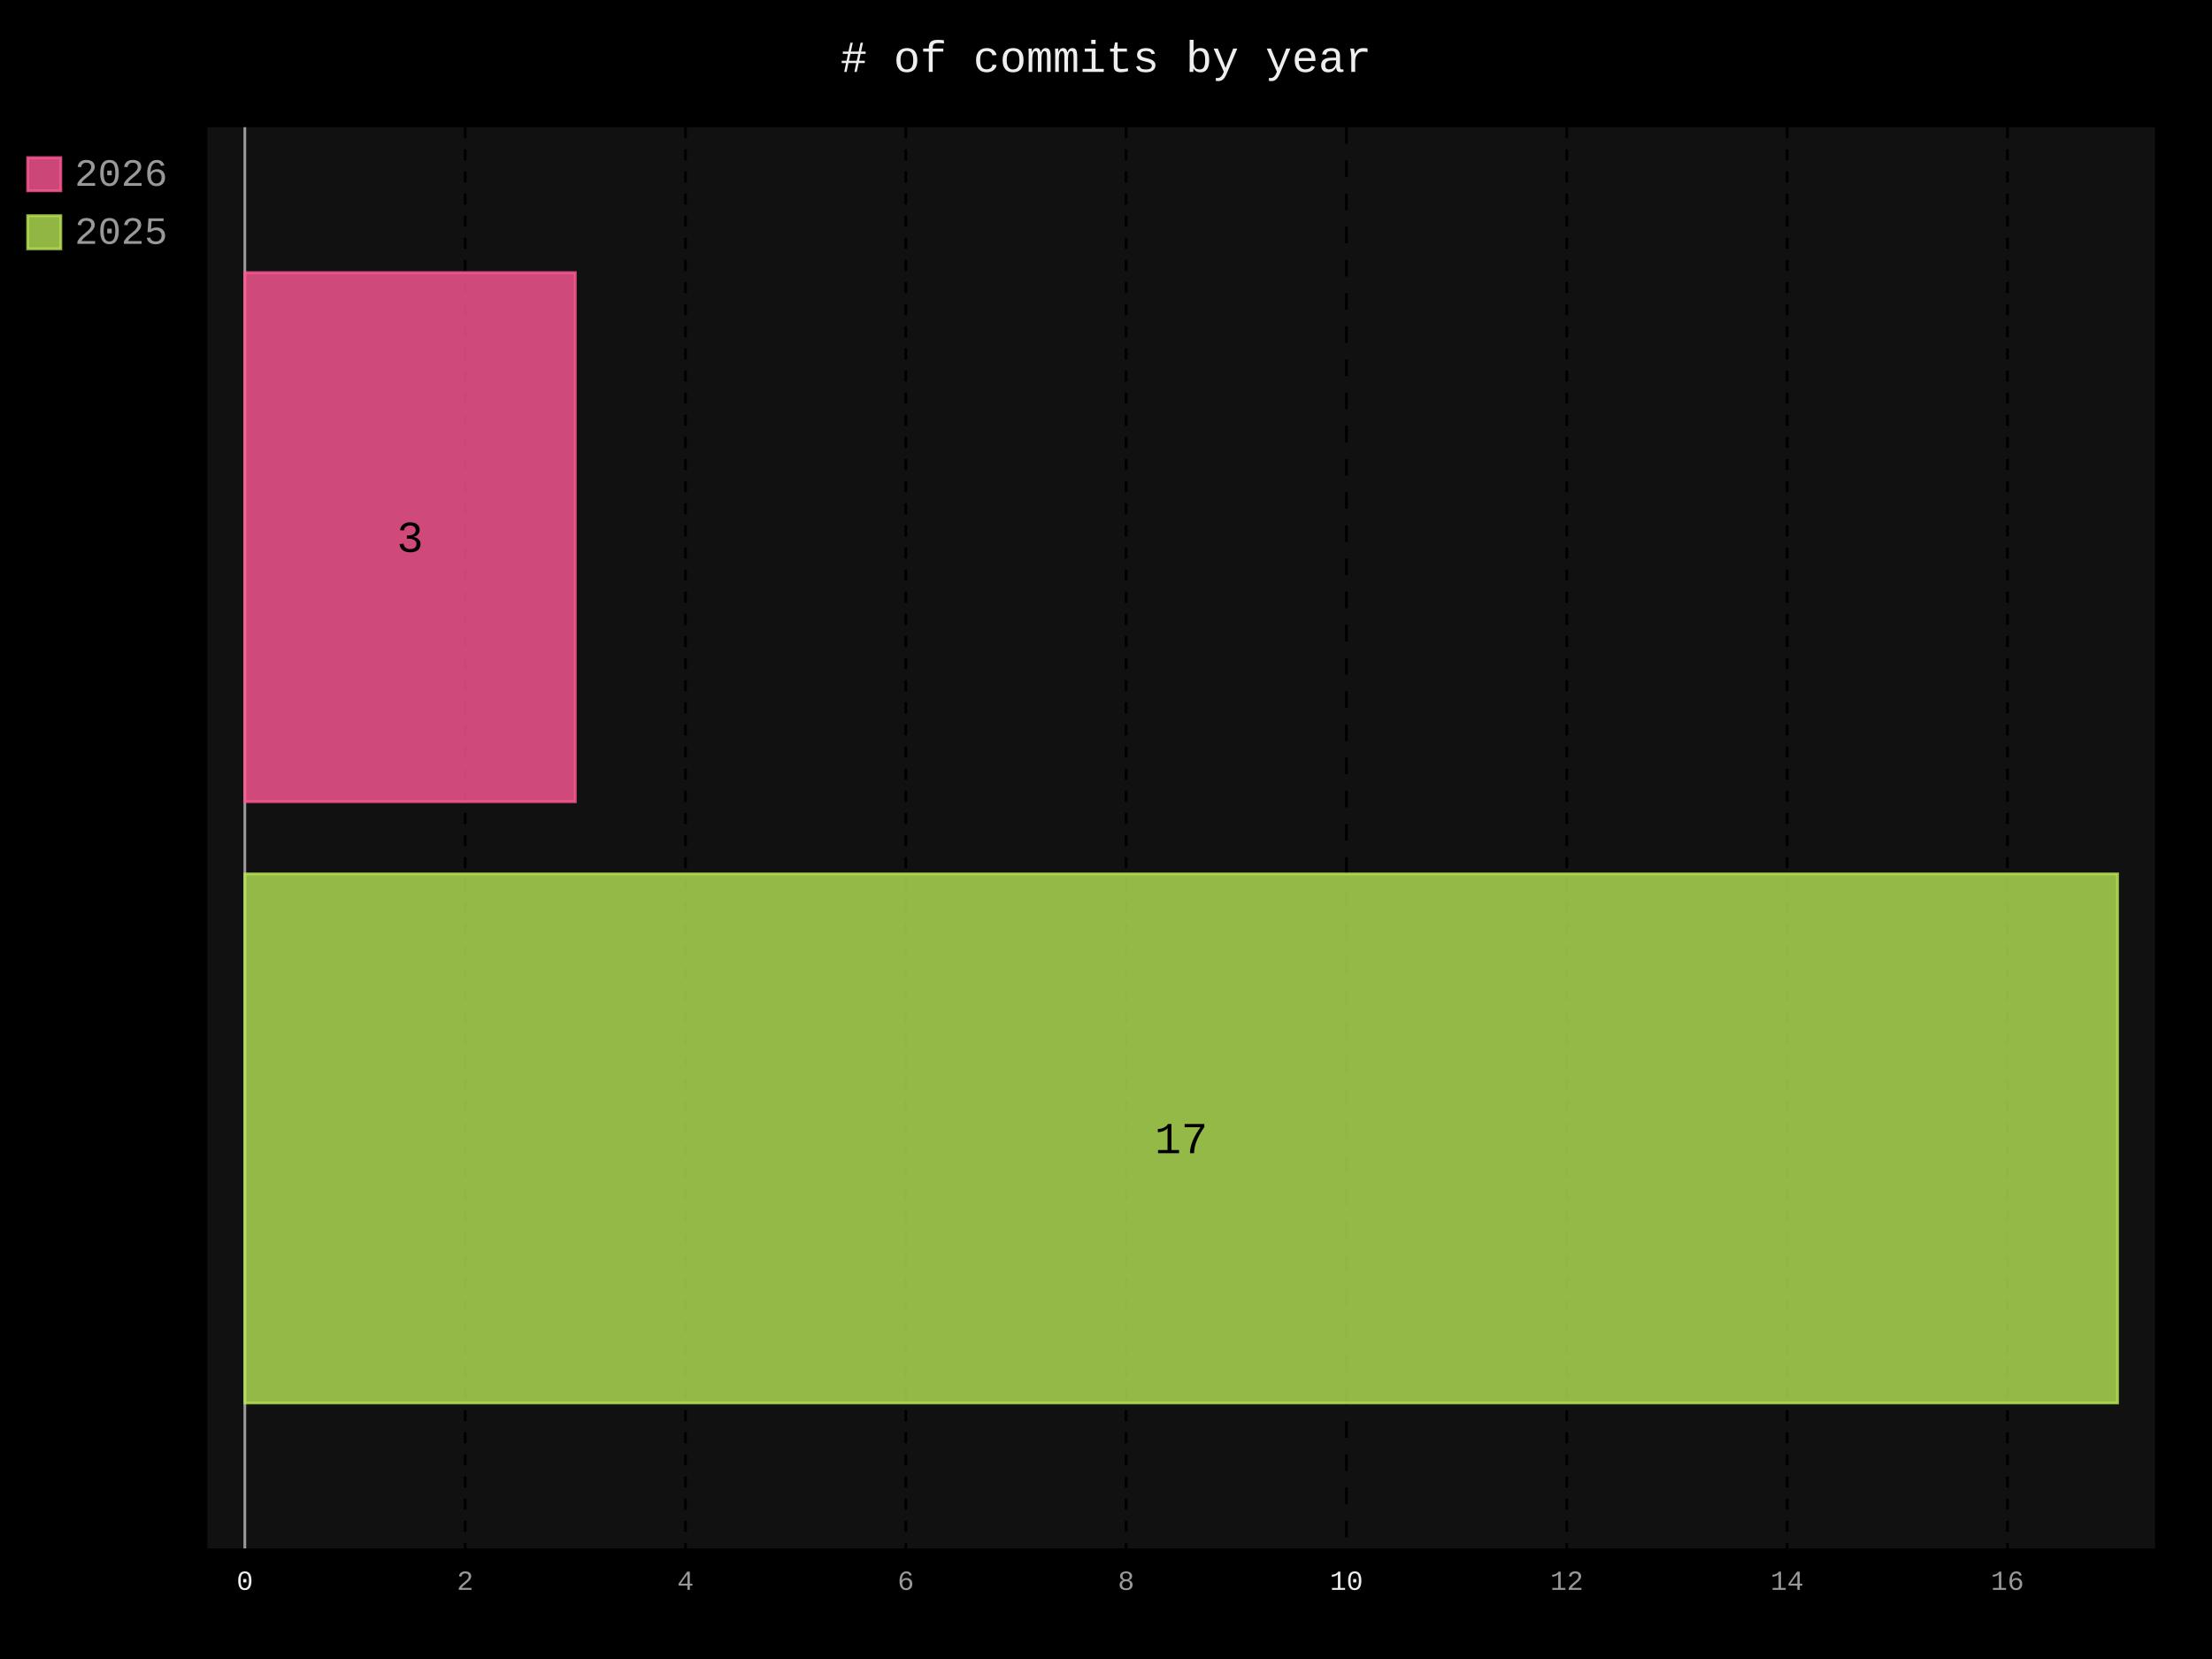
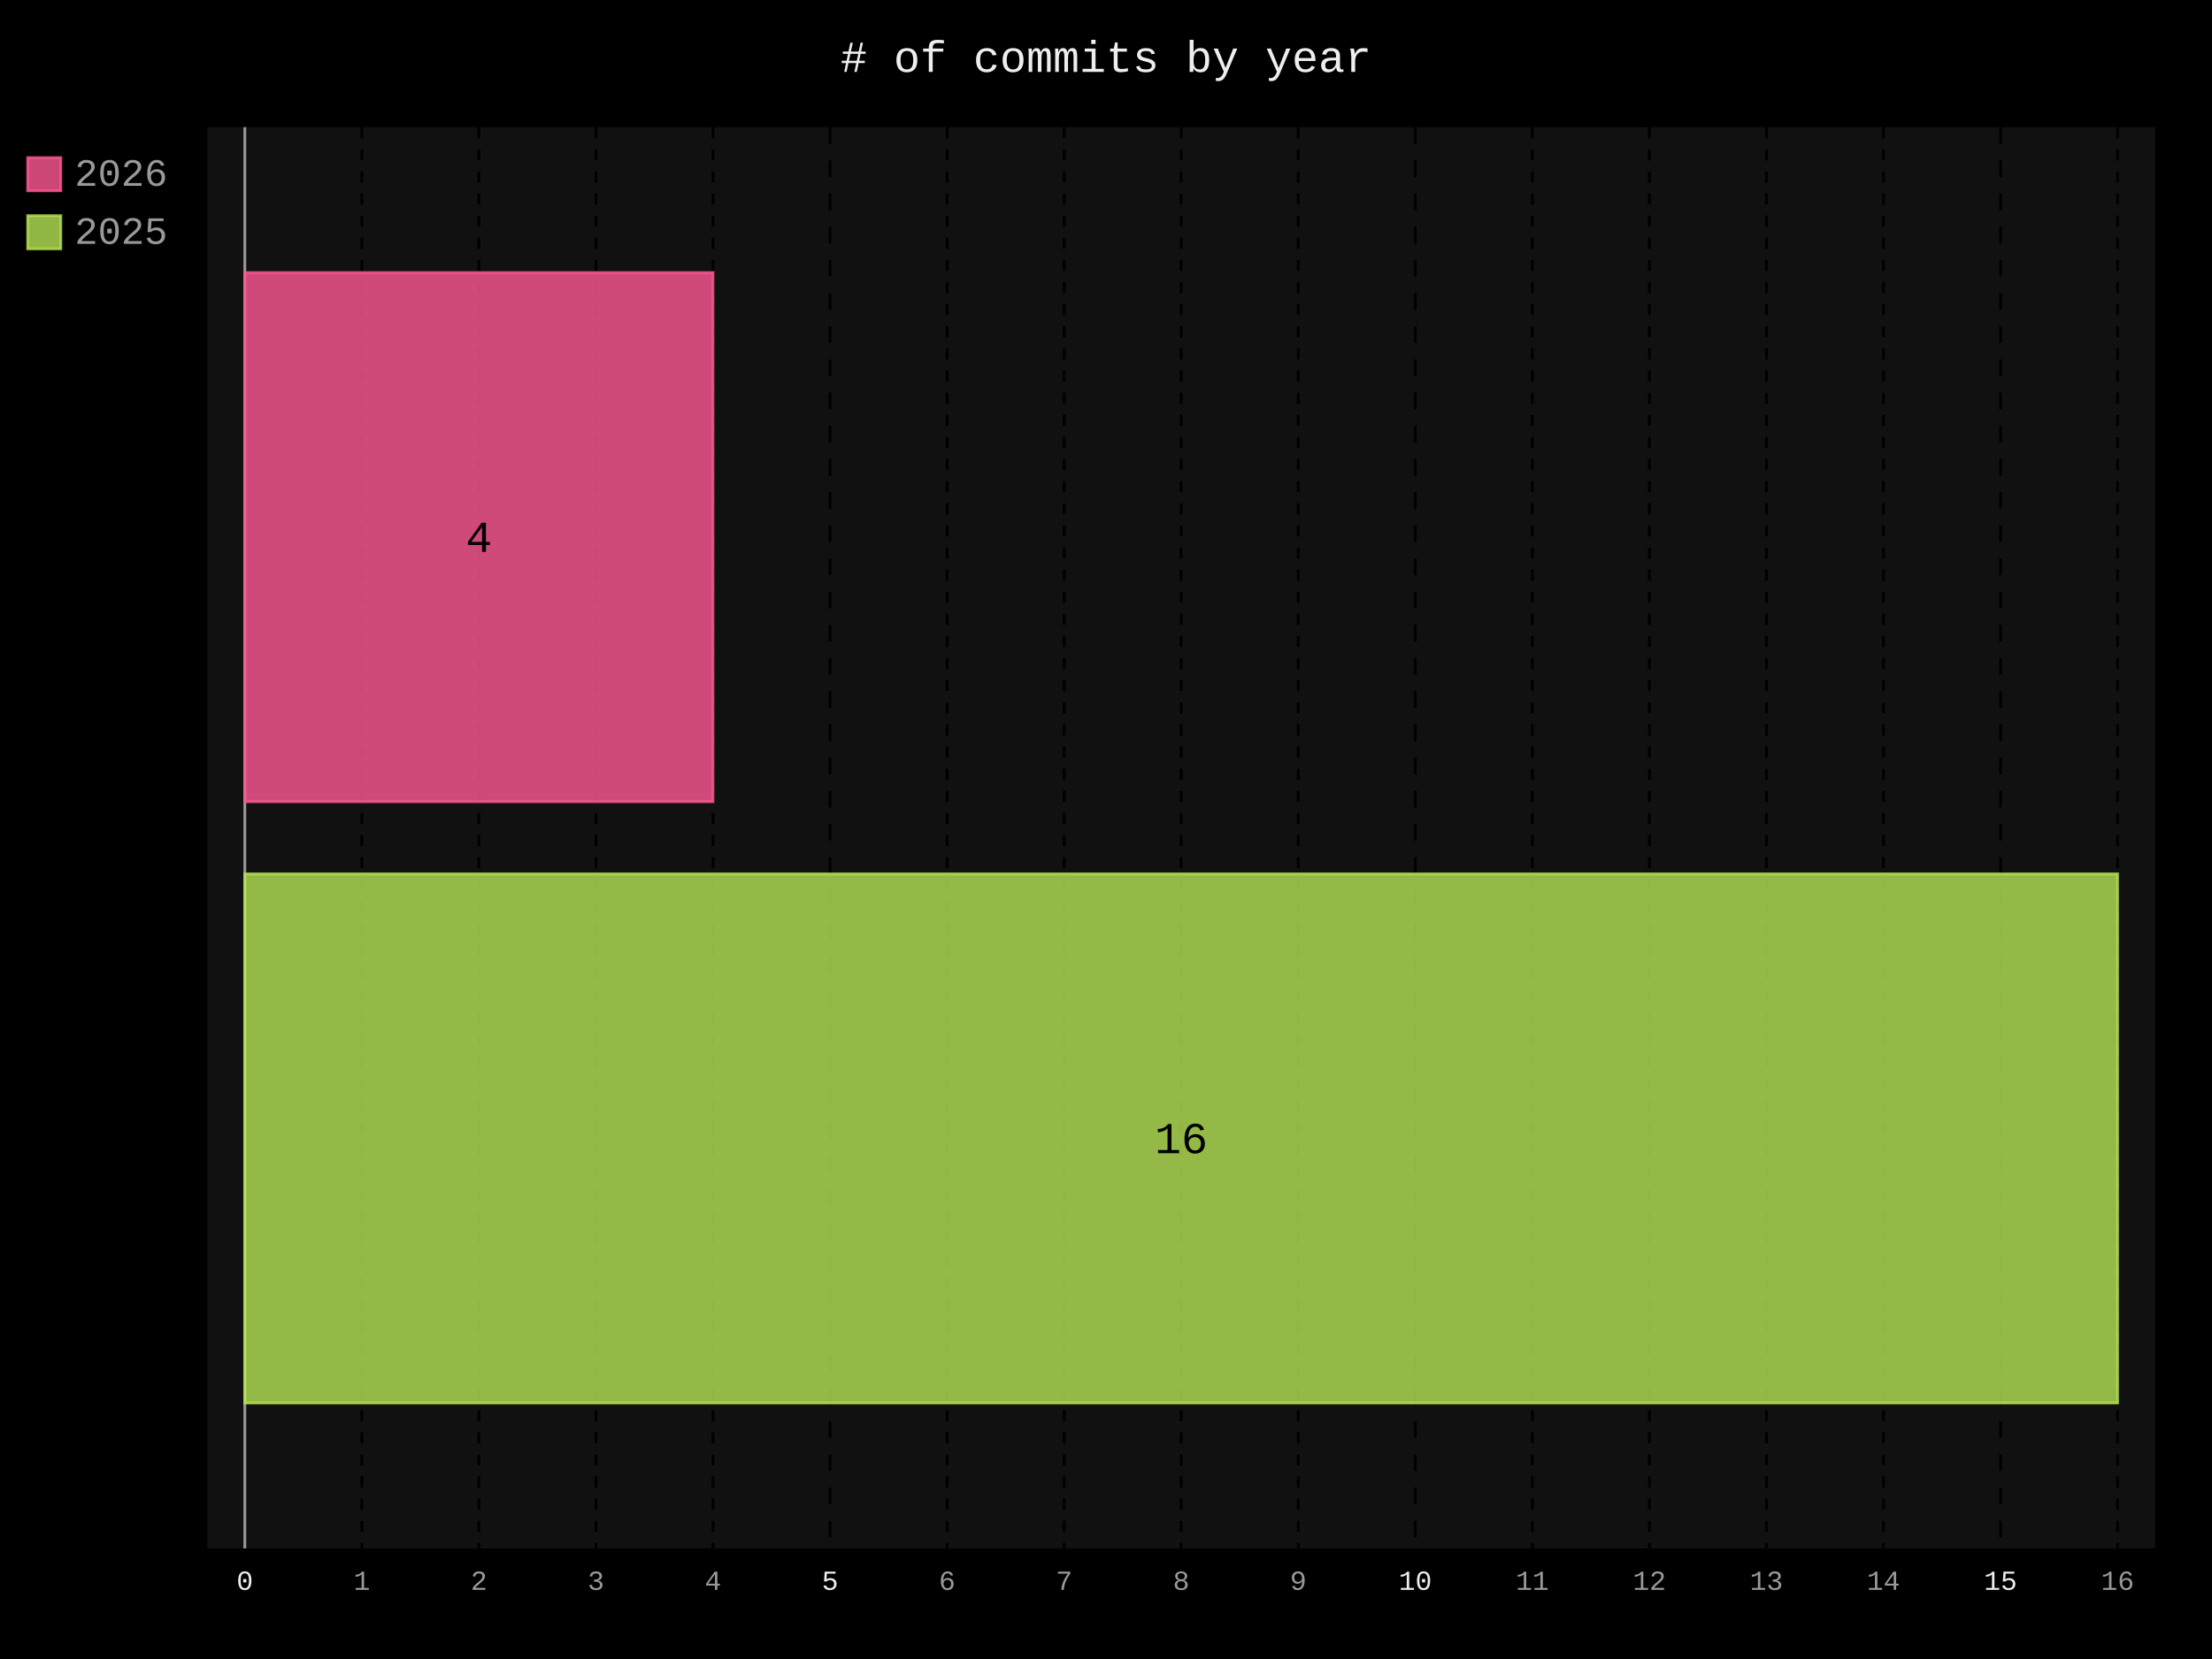
- <svg xmlns="http://www.w3.org/2000/svg" id="chart-5e398df0-ebe4-4133-b3aa-eebf761fb147" class="pygal-chart" viewBox="0 0 800 600">
+ <svg xmlns="http://www.w3.org/2000/svg" id="chart-471feca3-c8f6-4c0d-9979-290eca3f8a36" class="pygal-chart" viewBox="0 0 800 600">
  <defs>
-     <style type="text/css">#chart-5e398df0-ebe4-4133-b3aa-eebf761fb147{-webkit-user-select:none;-webkit-font-smoothing:antialiased;font-family:Consolas,"Liberation Mono",Menlo,Courier,monospace}#chart-5e398df0-ebe4-4133-b3aa-eebf761fb147 .title{font-family:Consolas,"Liberation Mono",Menlo,Courier,monospace;font-size:16px}#chart-5e398df0-ebe4-4133-b3aa-eebf761fb147 .legends .legend text{font-family:Consolas,"Liberation Mono",Menlo,Courier,monospace;font-size:14px}#chart-5e398df0-ebe4-4133-b3aa-eebf761fb147 .axis text{font-family:Consolas,"Liberation Mono",Menlo,Courier,monospace;font-size:10px}#chart-5e398df0-ebe4-4133-b3aa-eebf761fb147 .axis text.major{font-family:Consolas,"Liberation Mono",Menlo,Courier,monospace;font-size:10px}#chart-5e398df0-ebe4-4133-b3aa-eebf761fb147 .text-overlay text.value{font-family:Consolas,"Liberation Mono",Menlo,Courier,monospace;font-size:16px}#chart-5e398df0-ebe4-4133-b3aa-eebf761fb147 .text-overlay text.label{font-family:Consolas,"Liberation Mono",Menlo,Courier,monospace;font-size:10px}#chart-5e398df0-ebe4-4133-b3aa-eebf761fb147 .tooltip{font-family:Consolas,"Liberation Mono",Menlo,Courier,monospace;font-size:14px}#chart-5e398df0-ebe4-4133-b3aa-eebf761fb147 text.no_data{font-family:Consolas,"Liberation Mono",Menlo,Courier,monospace;font-size:64px}
- #chart-5e398df0-ebe4-4133-b3aa-eebf761fb147{background-color:black}#chart-5e398df0-ebe4-4133-b3aa-eebf761fb147 path,#chart-5e398df0-ebe4-4133-b3aa-eebf761fb147 line,#chart-5e398df0-ebe4-4133-b3aa-eebf761fb147 rect,#chart-5e398df0-ebe4-4133-b3aa-eebf761fb147 circle{-webkit-transition:250ms;-moz-transition:250ms;transition:250ms}#chart-5e398df0-ebe4-4133-b3aa-eebf761fb147 .graph &gt; .background{fill:black}#chart-5e398df0-ebe4-4133-b3aa-eebf761fb147 .plot &gt; .background{fill:#111}#chart-5e398df0-ebe4-4133-b3aa-eebf761fb147 .graph{fill:#999}#chart-5e398df0-ebe4-4133-b3aa-eebf761fb147 text.no_data{fill:#eee}#chart-5e398df0-ebe4-4133-b3aa-eebf761fb147 .title{fill:#eee}#chart-5e398df0-ebe4-4133-b3aa-eebf761fb147 .legends .legend text{fill:#999}#chart-5e398df0-ebe4-4133-b3aa-eebf761fb147 .legends .legend:hover text{fill:#eee}#chart-5e398df0-ebe4-4133-b3aa-eebf761fb147 .axis .line{stroke:#eee}#chart-5e398df0-ebe4-4133-b3aa-eebf761fb147 .axis .guide.line{stroke:#555}#chart-5e398df0-ebe4-4133-b3aa-eebf761fb147 .axis .major.line{stroke:#999}#chart-5e398df0-ebe4-4133-b3aa-eebf761fb147 .axis text.major{fill:#eee}#chart-5e398df0-ebe4-4133-b3aa-eebf761fb147 .axis.y .guides:hover .guide.line,#chart-5e398df0-ebe4-4133-b3aa-eebf761fb147 .line-graph .axis.x .guides:hover .guide.line,#chart-5e398df0-ebe4-4133-b3aa-eebf761fb147 .stackedline-graph .axis.x .guides:hover .guide.line,#chart-5e398df0-ebe4-4133-b3aa-eebf761fb147 .xy-graph .axis.x .guides:hover .guide.line{stroke:#eee}#chart-5e398df0-ebe4-4133-b3aa-eebf761fb147 .axis .guides:hover text{fill:#eee}#chart-5e398df0-ebe4-4133-b3aa-eebf761fb147 .reactive{fill-opacity:.8;stroke-opacity:.8;stroke-width:1}#chart-5e398df0-ebe4-4133-b3aa-eebf761fb147 .ci{stroke:#999}#chart-5e398df0-ebe4-4133-b3aa-eebf761fb147 .reactive.active,#chart-5e398df0-ebe4-4133-b3aa-eebf761fb147 .active .reactive{fill-opacity:.4;stroke-opacity:.9;stroke-width:4}#chart-5e398df0-ebe4-4133-b3aa-eebf761fb147 .ci .reactive.active{stroke-width:1.5}#chart-5e398df0-ebe4-4133-b3aa-eebf761fb147 .series text{fill:#eee}#chart-5e398df0-ebe4-4133-b3aa-eebf761fb147 .tooltip rect{fill:#111;stroke:#eee;-webkit-transition:opacity 250ms;-moz-transition:opacity 250ms;transition:opacity 250ms}#chart-5e398df0-ebe4-4133-b3aa-eebf761fb147 .tooltip .label{fill:#999}#chart-5e398df0-ebe4-4133-b3aa-eebf761fb147 .tooltip .label{fill:#999}#chart-5e398df0-ebe4-4133-b3aa-eebf761fb147 .tooltip .legend{font-size:.8em;fill:#555}#chart-5e398df0-ebe4-4133-b3aa-eebf761fb147 .tooltip .x_label{font-size:.6em;fill:#eee}#chart-5e398df0-ebe4-4133-b3aa-eebf761fb147 .tooltip .xlink{font-size:.5em;text-decoration:underline}#chart-5e398df0-ebe4-4133-b3aa-eebf761fb147 .tooltip .value{font-size:1.5em}#chart-5e398df0-ebe4-4133-b3aa-eebf761fb147 .bound{font-size:.5em}#chart-5e398df0-ebe4-4133-b3aa-eebf761fb147 .max-value{font-size:.75em;fill:#555}#chart-5e398df0-ebe4-4133-b3aa-eebf761fb147 .map-element{fill:#111;stroke:#555 !important}#chart-5e398df0-ebe4-4133-b3aa-eebf761fb147 .map-element .reactive{fill-opacity:inherit;stroke-opacity:inherit}#chart-5e398df0-ebe4-4133-b3aa-eebf761fb147 .color-0,#chart-5e398df0-ebe4-4133-b3aa-eebf761fb147 .color-0 a:visited{stroke:#ff5995;fill:#ff5995}#chart-5e398df0-ebe4-4133-b3aa-eebf761fb147 .color-1,#chart-5e398df0-ebe4-4133-b3aa-eebf761fb147 .color-1 a:visited{stroke:#b6e354;fill:#b6e354}#chart-5e398df0-ebe4-4133-b3aa-eebf761fb147 .text-overlay .color-0 text{fill:black}#chart-5e398df0-ebe4-4133-b3aa-eebf761fb147 .text-overlay .color-1 text{fill:black}
- #chart-5e398df0-ebe4-4133-b3aa-eebf761fb147 text.no_data{text-anchor:middle}#chart-5e398df0-ebe4-4133-b3aa-eebf761fb147 .guide.line{fill:none}#chart-5e398df0-ebe4-4133-b3aa-eebf761fb147 .centered{text-anchor:middle}#chart-5e398df0-ebe4-4133-b3aa-eebf761fb147 .title{text-anchor:middle}#chart-5e398df0-ebe4-4133-b3aa-eebf761fb147 .legends .legend text{fill-opacity:1}#chart-5e398df0-ebe4-4133-b3aa-eebf761fb147 .axis.x text{text-anchor:middle}#chart-5e398df0-ebe4-4133-b3aa-eebf761fb147 .axis.x:not(.web) text[transform]{text-anchor:start}#chart-5e398df0-ebe4-4133-b3aa-eebf761fb147 .axis.x:not(.web) text[transform].backwards{text-anchor:end}#chart-5e398df0-ebe4-4133-b3aa-eebf761fb147 .axis.y text{text-anchor:end}#chart-5e398df0-ebe4-4133-b3aa-eebf761fb147 .axis.y text[transform].backwards{text-anchor:start}#chart-5e398df0-ebe4-4133-b3aa-eebf761fb147 .axis.y2 text{text-anchor:start}#chart-5e398df0-ebe4-4133-b3aa-eebf761fb147 .axis.y2 text[transform].backwards{text-anchor:end}#chart-5e398df0-ebe4-4133-b3aa-eebf761fb147 .axis .guide.line{stroke-dasharray:4,4;stroke:black}#chart-5e398df0-ebe4-4133-b3aa-eebf761fb147 .axis .major.guide.line{stroke-dasharray:6,6;stroke:black}#chart-5e398df0-ebe4-4133-b3aa-eebf761fb147 .horizontal .axis.y .guide.line,#chart-5e398df0-ebe4-4133-b3aa-eebf761fb147 .horizontal .axis.y2 .guide.line,#chart-5e398df0-ebe4-4133-b3aa-eebf761fb147 .vertical .axis.x .guide.line{opacity:0}#chart-5e398df0-ebe4-4133-b3aa-eebf761fb147 .horizontal .axis.always_show .guide.line,#chart-5e398df0-ebe4-4133-b3aa-eebf761fb147 .vertical .axis.always_show .guide.line{opacity:1 !important}#chart-5e398df0-ebe4-4133-b3aa-eebf761fb147 .axis.y .guides:hover .guide.line,#chart-5e398df0-ebe4-4133-b3aa-eebf761fb147 .axis.y2 .guides:hover .guide.line,#chart-5e398df0-ebe4-4133-b3aa-eebf761fb147 .axis.x .guides:hover .guide.line{opacity:1}#chart-5e398df0-ebe4-4133-b3aa-eebf761fb147 .axis .guides:hover text{opacity:1}#chart-5e398df0-ebe4-4133-b3aa-eebf761fb147 .nofill{fill:none}#chart-5e398df0-ebe4-4133-b3aa-eebf761fb147 .subtle-fill{fill-opacity:.2}#chart-5e398df0-ebe4-4133-b3aa-eebf761fb147 .dot{stroke-width:1px;fill-opacity:1;stroke-opacity:1}#chart-5e398df0-ebe4-4133-b3aa-eebf761fb147 .dot.active{stroke-width:5px}#chart-5e398df0-ebe4-4133-b3aa-eebf761fb147 .dot.negative{fill:transparent}#chart-5e398df0-ebe4-4133-b3aa-eebf761fb147 text,#chart-5e398df0-ebe4-4133-b3aa-eebf761fb147 tspan{stroke:none !important}#chart-5e398df0-ebe4-4133-b3aa-eebf761fb147 .series text.active{opacity:1}#chart-5e398df0-ebe4-4133-b3aa-eebf761fb147 .tooltip rect{fill-opacity:.95;stroke-width:.5}#chart-5e398df0-ebe4-4133-b3aa-eebf761fb147 .tooltip text{fill-opacity:1}#chart-5e398df0-ebe4-4133-b3aa-eebf761fb147 .showable{visibility:hidden}#chart-5e398df0-ebe4-4133-b3aa-eebf761fb147 .showable.shown{visibility:visible}#chart-5e398df0-ebe4-4133-b3aa-eebf761fb147 .gauge-background{fill:rgba(229,229,229,1);stroke:none}#chart-5e398df0-ebe4-4133-b3aa-eebf761fb147 .bg-lines{stroke:black;stroke-width:2px}</style>
+     <style type="text/css">#chart-471feca3-c8f6-4c0d-9979-290eca3f8a36{-webkit-user-select:none;-webkit-font-smoothing:antialiased;font-family:Consolas,"Liberation Mono",Menlo,Courier,monospace}#chart-471feca3-c8f6-4c0d-9979-290eca3f8a36 .title{font-family:Consolas,"Liberation Mono",Menlo,Courier,monospace;font-size:16px}#chart-471feca3-c8f6-4c0d-9979-290eca3f8a36 .legends .legend text{font-family:Consolas,"Liberation Mono",Menlo,Courier,monospace;font-size:14px}#chart-471feca3-c8f6-4c0d-9979-290eca3f8a36 .axis text{font-family:Consolas,"Liberation Mono",Menlo,Courier,monospace;font-size:10px}#chart-471feca3-c8f6-4c0d-9979-290eca3f8a36 .axis text.major{font-family:Consolas,"Liberation Mono",Menlo,Courier,monospace;font-size:10px}#chart-471feca3-c8f6-4c0d-9979-290eca3f8a36 .text-overlay text.value{font-family:Consolas,"Liberation Mono",Menlo,Courier,monospace;font-size:16px}#chart-471feca3-c8f6-4c0d-9979-290eca3f8a36 .text-overlay text.label{font-family:Consolas,"Liberation Mono",Menlo,Courier,monospace;font-size:10px}#chart-471feca3-c8f6-4c0d-9979-290eca3f8a36 .tooltip{font-family:Consolas,"Liberation Mono",Menlo,Courier,monospace;font-size:14px}#chart-471feca3-c8f6-4c0d-9979-290eca3f8a36 text.no_data{font-family:Consolas,"Liberation Mono",Menlo,Courier,monospace;font-size:64px}
+ #chart-471feca3-c8f6-4c0d-9979-290eca3f8a36{background-color:black}#chart-471feca3-c8f6-4c0d-9979-290eca3f8a36 path,#chart-471feca3-c8f6-4c0d-9979-290eca3f8a36 line,#chart-471feca3-c8f6-4c0d-9979-290eca3f8a36 rect,#chart-471feca3-c8f6-4c0d-9979-290eca3f8a36 circle{-webkit-transition:250ms;-moz-transition:250ms;transition:250ms}#chart-471feca3-c8f6-4c0d-9979-290eca3f8a36 .graph &gt; .background{fill:black}#chart-471feca3-c8f6-4c0d-9979-290eca3f8a36 .plot &gt; .background{fill:#111}#chart-471feca3-c8f6-4c0d-9979-290eca3f8a36 .graph{fill:#999}#chart-471feca3-c8f6-4c0d-9979-290eca3f8a36 text.no_data{fill:#eee}#chart-471feca3-c8f6-4c0d-9979-290eca3f8a36 .title{fill:#eee}#chart-471feca3-c8f6-4c0d-9979-290eca3f8a36 .legends .legend text{fill:#999}#chart-471feca3-c8f6-4c0d-9979-290eca3f8a36 .legends .legend:hover text{fill:#eee}#chart-471feca3-c8f6-4c0d-9979-290eca3f8a36 .axis .line{stroke:#eee}#chart-471feca3-c8f6-4c0d-9979-290eca3f8a36 .axis .guide.line{stroke:#555}#chart-471feca3-c8f6-4c0d-9979-290eca3f8a36 .axis .major.line{stroke:#999}#chart-471feca3-c8f6-4c0d-9979-290eca3f8a36 .axis text.major{fill:#eee}#chart-471feca3-c8f6-4c0d-9979-290eca3f8a36 .axis.y .guides:hover .guide.line,#chart-471feca3-c8f6-4c0d-9979-290eca3f8a36 .line-graph .axis.x .guides:hover .guide.line,#chart-471feca3-c8f6-4c0d-9979-290eca3f8a36 .stackedline-graph .axis.x .guides:hover .guide.line,#chart-471feca3-c8f6-4c0d-9979-290eca3f8a36 .xy-graph .axis.x .guides:hover .guide.line{stroke:#eee}#chart-471feca3-c8f6-4c0d-9979-290eca3f8a36 .axis .guides:hover text{fill:#eee}#chart-471feca3-c8f6-4c0d-9979-290eca3f8a36 .reactive{fill-opacity:.8;stroke-opacity:.8;stroke-width:1}#chart-471feca3-c8f6-4c0d-9979-290eca3f8a36 .ci{stroke:#999}#chart-471feca3-c8f6-4c0d-9979-290eca3f8a36 .reactive.active,#chart-471feca3-c8f6-4c0d-9979-290eca3f8a36 .active .reactive{fill-opacity:.4;stroke-opacity:.9;stroke-width:4}#chart-471feca3-c8f6-4c0d-9979-290eca3f8a36 .ci .reactive.active{stroke-width:1.5}#chart-471feca3-c8f6-4c0d-9979-290eca3f8a36 .series text{fill:#eee}#chart-471feca3-c8f6-4c0d-9979-290eca3f8a36 .tooltip rect{fill:#111;stroke:#eee;-webkit-transition:opacity 250ms;-moz-transition:opacity 250ms;transition:opacity 250ms}#chart-471feca3-c8f6-4c0d-9979-290eca3f8a36 .tooltip .label{fill:#999}#chart-471feca3-c8f6-4c0d-9979-290eca3f8a36 .tooltip .label{fill:#999}#chart-471feca3-c8f6-4c0d-9979-290eca3f8a36 .tooltip .legend{font-size:.8em;fill:#555}#chart-471feca3-c8f6-4c0d-9979-290eca3f8a36 .tooltip .x_label{font-size:.6em;fill:#eee}#chart-471feca3-c8f6-4c0d-9979-290eca3f8a36 .tooltip .xlink{font-size:.5em;text-decoration:underline}#chart-471feca3-c8f6-4c0d-9979-290eca3f8a36 .tooltip .value{font-size:1.5em}#chart-471feca3-c8f6-4c0d-9979-290eca3f8a36 .bound{font-size:.5em}#chart-471feca3-c8f6-4c0d-9979-290eca3f8a36 .max-value{font-size:.75em;fill:#555}#chart-471feca3-c8f6-4c0d-9979-290eca3f8a36 .map-element{fill:#111;stroke:#555 !important}#chart-471feca3-c8f6-4c0d-9979-290eca3f8a36 .map-element .reactive{fill-opacity:inherit;stroke-opacity:inherit}#chart-471feca3-c8f6-4c0d-9979-290eca3f8a36 .color-0,#chart-471feca3-c8f6-4c0d-9979-290eca3f8a36 .color-0 a:visited{stroke:#ff5995;fill:#ff5995}#chart-471feca3-c8f6-4c0d-9979-290eca3f8a36 .color-1,#chart-471feca3-c8f6-4c0d-9979-290eca3f8a36 .color-1 a:visited{stroke:#b6e354;fill:#b6e354}#chart-471feca3-c8f6-4c0d-9979-290eca3f8a36 .text-overlay .color-0 text{fill:black}#chart-471feca3-c8f6-4c0d-9979-290eca3f8a36 .text-overlay .color-1 text{fill:black}
+ #chart-471feca3-c8f6-4c0d-9979-290eca3f8a36 text.no_data{text-anchor:middle}#chart-471feca3-c8f6-4c0d-9979-290eca3f8a36 .guide.line{fill:none}#chart-471feca3-c8f6-4c0d-9979-290eca3f8a36 .centered{text-anchor:middle}#chart-471feca3-c8f6-4c0d-9979-290eca3f8a36 .title{text-anchor:middle}#chart-471feca3-c8f6-4c0d-9979-290eca3f8a36 .legends .legend text{fill-opacity:1}#chart-471feca3-c8f6-4c0d-9979-290eca3f8a36 .axis.x text{text-anchor:middle}#chart-471feca3-c8f6-4c0d-9979-290eca3f8a36 .axis.x:not(.web) text[transform]{text-anchor:start}#chart-471feca3-c8f6-4c0d-9979-290eca3f8a36 .axis.x:not(.web) text[transform].backwards{text-anchor:end}#chart-471feca3-c8f6-4c0d-9979-290eca3f8a36 .axis.y text{text-anchor:end}#chart-471feca3-c8f6-4c0d-9979-290eca3f8a36 .axis.y text[transform].backwards{text-anchor:start}#chart-471feca3-c8f6-4c0d-9979-290eca3f8a36 .axis.y2 text{text-anchor:start}#chart-471feca3-c8f6-4c0d-9979-290eca3f8a36 .axis.y2 text[transform].backwards{text-anchor:end}#chart-471feca3-c8f6-4c0d-9979-290eca3f8a36 .axis .guide.line{stroke-dasharray:4,4;stroke:black}#chart-471feca3-c8f6-4c0d-9979-290eca3f8a36 .axis .major.guide.line{stroke-dasharray:6,6;stroke:black}#chart-471feca3-c8f6-4c0d-9979-290eca3f8a36 .horizontal .axis.y .guide.line,#chart-471feca3-c8f6-4c0d-9979-290eca3f8a36 .horizontal .axis.y2 .guide.line,#chart-471feca3-c8f6-4c0d-9979-290eca3f8a36 .vertical .axis.x .guide.line{opacity:0}#chart-471feca3-c8f6-4c0d-9979-290eca3f8a36 .horizontal .axis.always_show .guide.line,#chart-471feca3-c8f6-4c0d-9979-290eca3f8a36 .vertical .axis.always_show .guide.line{opacity:1 !important}#chart-471feca3-c8f6-4c0d-9979-290eca3f8a36 .axis.y .guides:hover .guide.line,#chart-471feca3-c8f6-4c0d-9979-290eca3f8a36 .axis.y2 .guides:hover .guide.line,#chart-471feca3-c8f6-4c0d-9979-290eca3f8a36 .axis.x .guides:hover .guide.line{opacity:1}#chart-471feca3-c8f6-4c0d-9979-290eca3f8a36 .axis .guides:hover text{opacity:1}#chart-471feca3-c8f6-4c0d-9979-290eca3f8a36 .nofill{fill:none}#chart-471feca3-c8f6-4c0d-9979-290eca3f8a36 .subtle-fill{fill-opacity:.2}#chart-471feca3-c8f6-4c0d-9979-290eca3f8a36 .dot{stroke-width:1px;fill-opacity:1;stroke-opacity:1}#chart-471feca3-c8f6-4c0d-9979-290eca3f8a36 .dot.active{stroke-width:5px}#chart-471feca3-c8f6-4c0d-9979-290eca3f8a36 .dot.negative{fill:transparent}#chart-471feca3-c8f6-4c0d-9979-290eca3f8a36 text,#chart-471feca3-c8f6-4c0d-9979-290eca3f8a36 tspan{stroke:none !important}#chart-471feca3-c8f6-4c0d-9979-290eca3f8a36 .series text.active{opacity:1}#chart-471feca3-c8f6-4c0d-9979-290eca3f8a36 .tooltip rect{fill-opacity:.95;stroke-width:.5}#chart-471feca3-c8f6-4c0d-9979-290eca3f8a36 .tooltip text{fill-opacity:1}#chart-471feca3-c8f6-4c0d-9979-290eca3f8a36 .showable{visibility:hidden}#chart-471feca3-c8f6-4c0d-9979-290eca3f8a36 .showable.shown{visibility:visible}#chart-471feca3-c8f6-4c0d-9979-290eca3f8a36 .gauge-background{fill:rgba(229,229,229,1);stroke:none}#chart-471feca3-c8f6-4c0d-9979-290eca3f8a36 .bg-lines{stroke:black;stroke-width:2px}</style>
  </defs>
  <g class="graph horizontalbar-graph horizontal">
    <rect x="0" y="0" width="800" height="600" class="background" />
    <g transform="translate(75, 46)" class="plot">
      <rect x="0" y="0" width="704.4" height="514" class="background" />
      <g class="axis x always_show">
        <g class="guides">
          <path d="M13.546 0 v514" class="axis major line" />
          <text x="13.546" y="529.0" class="major">0</text>
        </g>
        <g class="guides">
-           <path d="M93.229 0 v514" class="guide line" />
-           <text x="93.229" y="529.0" class="">2</text>
+           <path d="M55.878 0 v514" class="guide line" />
+           <text x="55.878" y="529.0" class="">1</text>
        </g>
        <g class="guides">
-           <path d="M172.913 0 v514" class="guide line" />
-           <text x="172.913" y="529.0" class="">4</text>
+           <path d="M98.21 0 v514" class="guide line" />
+           <text x="98.21" y="529.0" class="">2</text>
        </g>
        <g class="guides">
-           <path d="M252.596 0 v514" class="guide line" />
-           <text x="252.596" y="529.0" class="">6</text>
+           <path d="M140.541 0 v514" class="guide line" />
+           <text x="140.541" y="529.0" class="">3</text>
        </g>
        <g class="guides">
-           <path d="M332.279 0 v514" class="guide line" />
-           <text x="332.279" y="529.0" class="">8</text>
+           <path d="M182.873 0 v514" class="guide line" />
+           <text x="182.873" y="529.0" class="">4</text>
        </g>
        <g class="guides">
-           <path d="M411.962 0 v514" class="major guide line" />
-           <text x="411.962" y="529.0" class="major">10</text>
+           <path d="M225.205 0 v514" class="major guide line" />
+           <text x="225.205" y="529.0" class="major">5</text>
        </g>
        <g class="guides">
-           <path d="M491.646 0 v514" class="guide line" />
-           <text x="491.646" y="529.0" class="">12</text>
+           <path d="M267.537 0 v514" class="guide line" />
+           <text x="267.537" y="529.0" class="">6</text>
        </g>
        <g class="guides">
-           <path d="M571.329 0 v514" class="guide line" />
-           <text x="571.329" y="529.0" class="">14</text>
+           <path d="M309.868 0 v514" class="guide line" />
+           <text x="309.868" y="529.0" class="">7</text>
        </g>
        <g class="guides">
-           <path d="M651.012 0 v514" class="guide line" />
-           <text x="651.012" y="529.0" class="">16</text>
+           <path d="M352.2 0 v514" class="guide line" />
+           <text x="352.2" y="529.0" class="">8</text>
+         </g>
+         <g class="guides">
+           <path d="M394.532 0 v514" class="guide line" />
+           <text x="394.532" y="529.0" class="">9</text>
+         </g>
+         <g class="guides">
+           <path d="M436.863 0 v514" class="major guide line" />
+           <text x="436.863" y="529.0" class="major">10</text>
+         </g>
+         <g class="guides">
+           <path d="M479.195 0 v514" class="guide line" />
+           <text x="479.195" y="529.0" class="">11</text>
+         </g>
+         <g class="guides">
+           <path d="M521.527 0 v514" class="guide line" />
+           <text x="521.527" y="529.0" class="">12</text>
+         </g>
+         <g class="guides">
+           <path d="M563.859 0 v514" class="guide line" />
+           <text x="563.859" y="529.0" class="">13</text>
+         </g>
+         <g class="guides">
+           <path d="M606.19 0 v514" class="guide line" />
+           <text x="606.19" y="529.0" class="">14</text>
+         </g>
+         <g class="guides">
+           <path d="M648.522 0 v514" class="major guide line" />
+           <text x="648.522" y="529.0" class="major">15</text>
+         </g>
+         <g class="guides">
+           <path d="M690.854 0 v514" class="guide line" />
+           <text x="690.854" y="529.0" class="">16</text>
        </g>
      </g>
      <g class="series serie-1 color-1">
        <g class="bars">
          <g class="bar">
            <rect x="13.546" y="270.048" rx="0" ry="0" width="677.308" height="191.366" class="rect reactive tooltip-trigger" />
          </g>
        </g>
      </g>
      <g class="series serie-0 color-0">
        <g class="bars">
          <g class="bar">
-             <rect x="13.546" y="52.586" rx="0" ry="0" width="119.525" height="191.366" class="rect reactive tooltip-trigger" />
+             <rect x="13.546" y="52.586" rx="0" ry="0" width="169.327" height="191.366" class="rect reactive tooltip-trigger" />
          </g>
        </g>
      </g>
    </g>
    <g class="titles">
      <text x="400.0" y="26" class="title plot_title"># of commits by year</text>
    </g>
    <g transform="translate(75, 46)" class="plot overlay">
      <g class="series serie-1 color-1" />
      <g class="series serie-0 color-0" />
    </g>
    <g transform="translate(75, 46)" class="plot text-overlay">
      <g class="series serie-1 color-1">
-         <text text-anchor="middle" x="352.2" y="371.064" class="value">17</text>
+         <text text-anchor="middle" x="352.2" y="371.064" class="value">16</text>
      </g>
      <g class="series serie-0 color-0">
-         <text text-anchor="middle" x="73.309" y="153.603" class="value">3</text>
+         <text text-anchor="middle" x="98.21" y="153.603" class="value">4</text>
      </g>
    </g>
    <g transform="translate(75, 46)" class="plot tooltip-overlay">
      <g transform="translate(0 0)" style="opacity: 0" class="tooltip">
        <rect rx="0" ry="0" width="0" height="0" class="tooltip-box" />
        <g class="text" />
      </g>
    </g>
    <g transform="translate(10, 56)" class="legends">
      <g id="activate-serie-0" class="legend reactive activate-serie">
        <rect x="0.0" y="1.0" width="12" height="12" class="color-0 reactive" />
        <text x="17.0" y="11.2">2026</text>
      </g>
      <g id="activate-serie-1" class="legend reactive activate-serie">
        <rect x="0.0" y="22.0" width="12" height="12" class="color-1 reactive" />
        <text x="17.0" y="32.2">2025</text>
      </g>
    </g>
    <g transform="translate(790, 56)" class="legends" />
  </g>
</svg>
